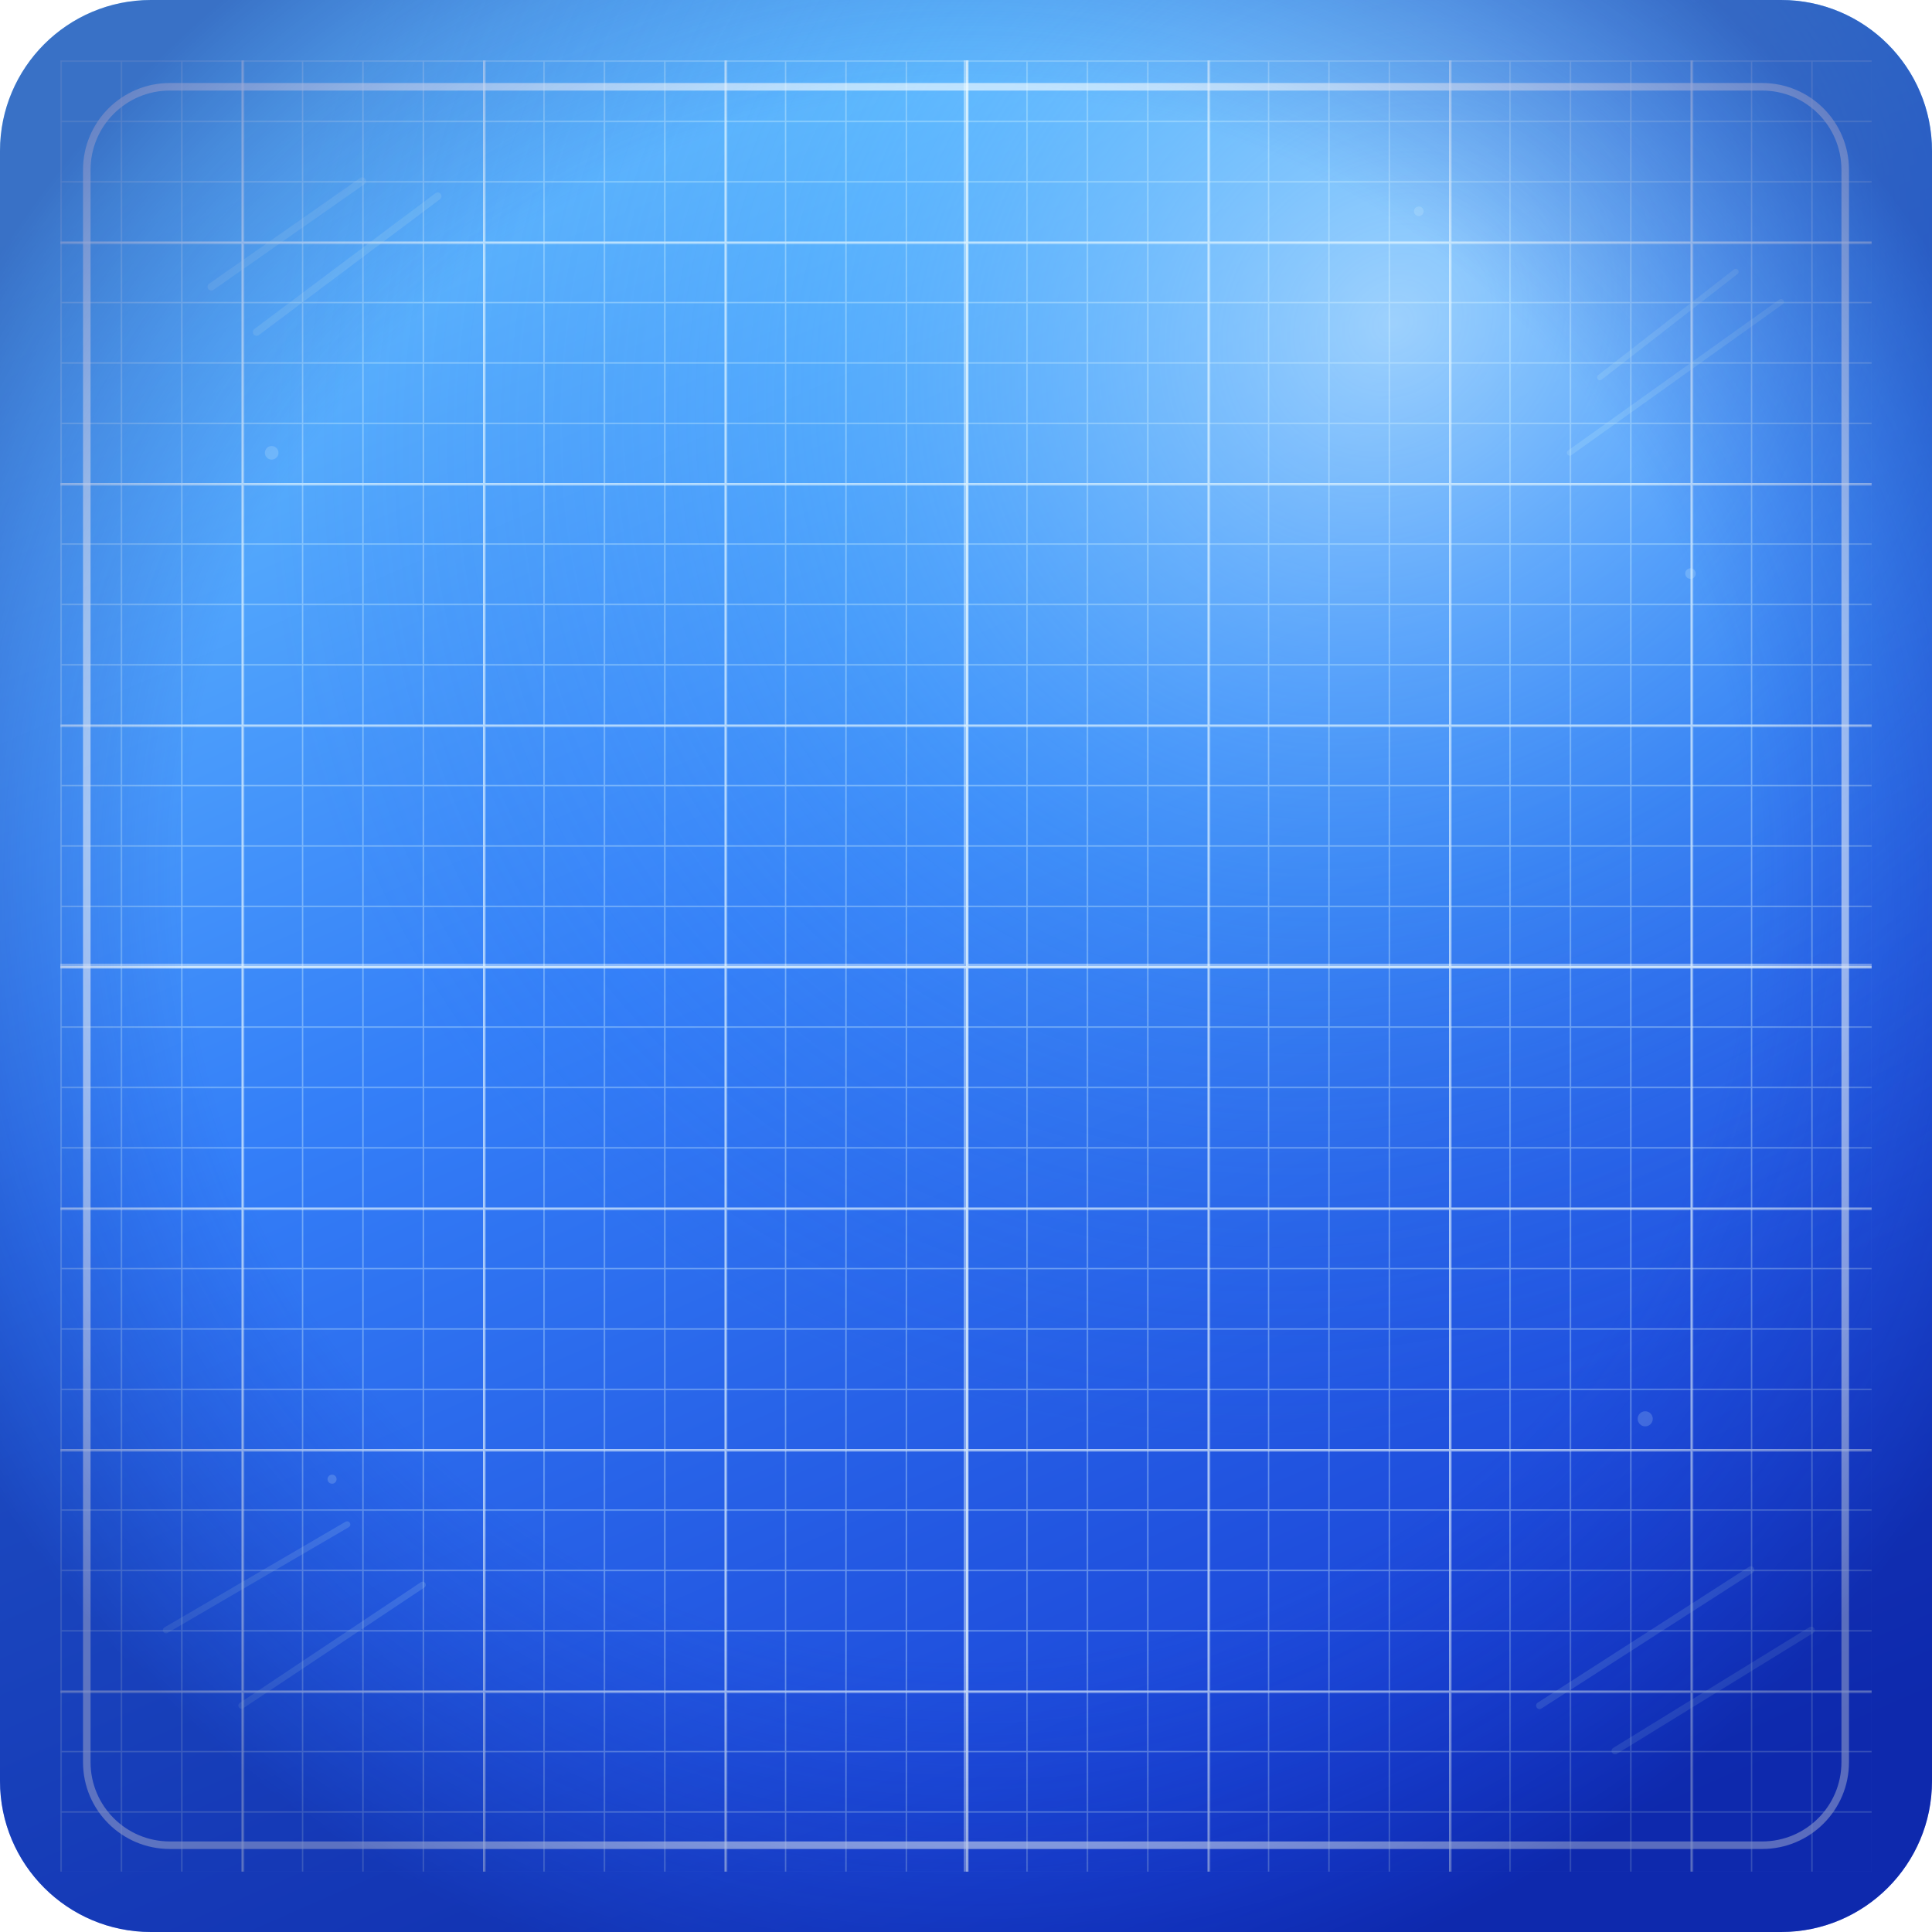
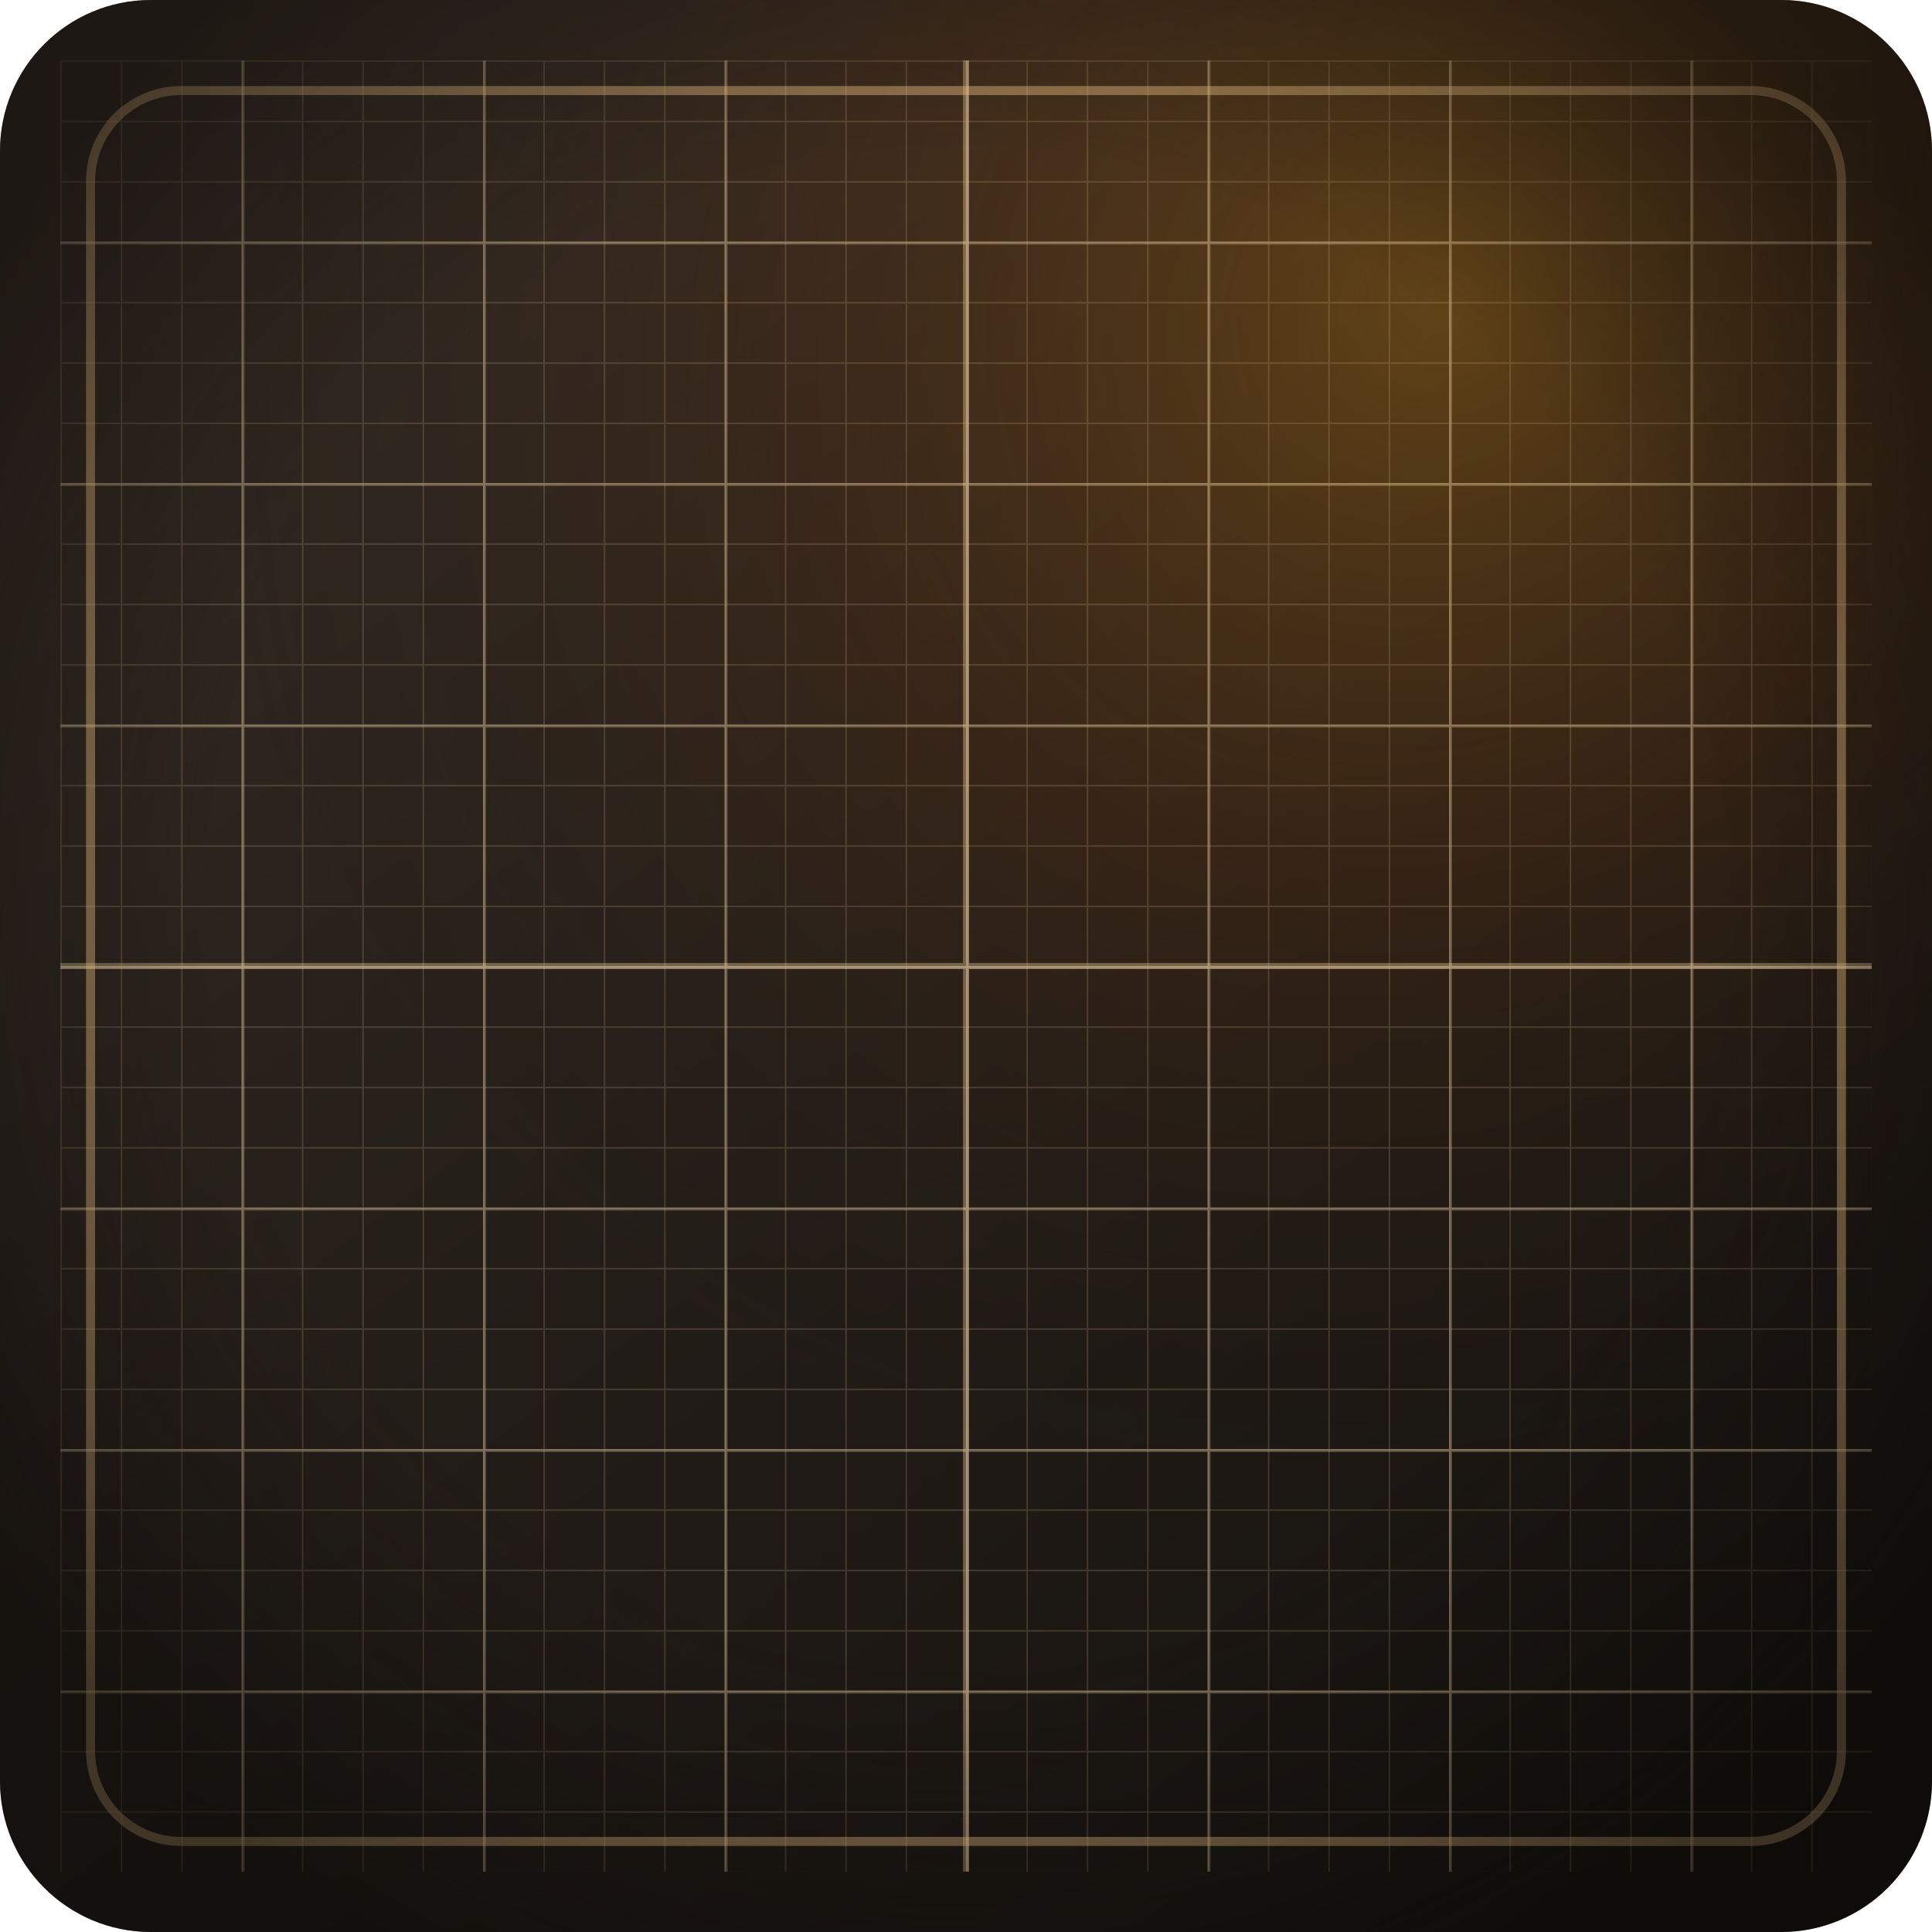
<svg xmlns="http://www.w3.org/2000/svg" width="128" height="128" viewBox="0 0 128 128" fill="none">
  <defs>
-     <linearGradient id="paper" x1="36" y1="0" x2="92" y2="128" gradientUnits="userSpaceOnUse">
-       <stop stop-color="#67C2FF" />
-       <stop offset="0.44" stop-color="#347FF8" />
-       <stop offset="1" stop-color="#1538D0" />
+     <linearGradient id="paper" x1="16" y1="0" x2="112" y2="128" gradientUnits="userSpaceOnUse">
+       <stop offset="0%" stop-color="#352B23" />
+       <stop offset="48%" stop-color="#241E19" />
+       <stop offset="100%" stop-color="#14110E" />
    </linearGradient>
-     <radialGradient id="cyanGlow" cx="0" cy="0" r="1" gradientUnits="userSpaceOnUse" gradientTransform="translate(92 22) rotate(137) scale(78 70)">
-       <stop stop-color="#D4F6FF" stop-opacity="0.62" />
-       <stop offset="0.52" stop-color="#65C8FF" stop-opacity="0.24" />
-       <stop offset="1" stop-color="#276AF1" stop-opacity="0" />
+     <radialGradient id="amberGlow" cx="0" cy="0" r="1" gradientUnits="userSpaceOnUse" gradientTransform="translate(96 20) rotate(138) scale(88 78)">
+       <stop stop-color="#F59E0B" stop-opacity="0.28" />
+       <stop offset="0.48" stop-color="#B45309" stop-opacity="0.12" />
+       <stop offset="1" stop-color="#1C1714" stop-opacity="0" />
    </radialGradient>
-     <radialGradient id="edgeShade" cx="0" cy="0" r="1" gradientUnits="userSpaceOnUse" gradientTransform="translate(64 58) rotate(90) scale(77)">
-       <stop offset="0.68" stop-color="#102EBC" stop-opacity="0" />
-       <stop offset="1" stop-color="#061A88" stop-opacity="0.48" />
+     <radialGradient id="edgeShade" cx="0" cy="0" r="1" gradientUnits="userSpaceOnUse" gradientTransform="translate(64 60) rotate(90) scale(78)">
+       <stop offset="0.64" stop-color="#0E0C0A" stop-opacity="0" />
+       <stop offset="1" stop-color="#090706" stop-opacity="0.54" />
    </radialGradient>
    <pattern id="minorGrid" width="4" height="4" patternUnits="userSpaceOnUse">
-       <path d="M4 0H0V4" stroke="#D9F7FF" stroke-width="0.18" opacity="0.38" />
+       <path d="M4 0H0V4" stroke="#E8C798" stroke-width="0.2" opacity="0.18" />
    </pattern>
    <pattern id="majorGrid" width="16" height="16" patternUnits="userSpaceOnUse">
      <rect width="16" height="16" fill="url(#minorGrid)" />
-       <path d="M16 0H0V16" stroke="#F0FCFF" stroke-width="0.34" opacity="0.52" />
+       <path d="M16 0H0V16" stroke="#F6D8AA" stroke-width="0.38" opacity="0.34" />
    </pattern>
    <clipPath id="frame">
      <rect width="128" height="128" rx="10" />
    </clipPath>
  </defs>
  <g clip-path="url(#frame)">
    <rect width="128" height="128" fill="url(#paper)" />
-     <rect width="128" height="128" fill="url(#cyanGlow)" />
-     <rect x="4" y="4" width="120" height="120" fill="url(#majorGrid)" opacity="0.96" />
-     <path d="M64 4V124M4 64H124" stroke="#F0FCFF" stroke-width="0.3" opacity="0.46" />
-     <rect x="5.75" y="5.75" width="116.5" height="116.5" rx="5.5" stroke="#F1FCFF" stroke-width="0.5" opacity="0.66" />
-     <g stroke="#BFE9F7" stroke-linecap="round" opacity="0.2">
-       <path d="M14 19L24 12M17 22L29 13" stroke-width="0.5" />
-       <path d="M106 25L115 18M104 30L118 20" stroke-width="0.38" />
-       <path d="M11 108L23 101M16 113L28 105" stroke-width="0.42" />
-       <path d="M102 113L116 104M107 116L120 108" stroke-width="0.46" />
-     </g>
-     <g fill="#D7F4FF" opacity="0.22">
-       <circle cx="18" cy="30" r="0.45" />
-       <circle cx="112" cy="38" r="0.35" />
-       <circle cx="22" cy="98" r="0.3" />
-       <circle cx="109" cy="94" r="0.5" />
-       <circle cx="94" cy="14" r="0.32" />
-     </g>
+     <rect width="128" height="128" fill="url(#amberGlow)" />
+     <rect x="4" y="4" width="120" height="120" fill="url(#majorGrid)" />
+     <path d="M64 4V124M4 64H124" stroke="#F6D8AA" stroke-width="0.4" opacity="0.36" />
+     <rect x="6" y="6" width="116" height="116" rx="6" stroke="#F5C787" stroke-width="0.6" opacity="0.46" />
    <rect width="128" height="128" fill="url(#edgeShade)" />
  </g>
</svg>
